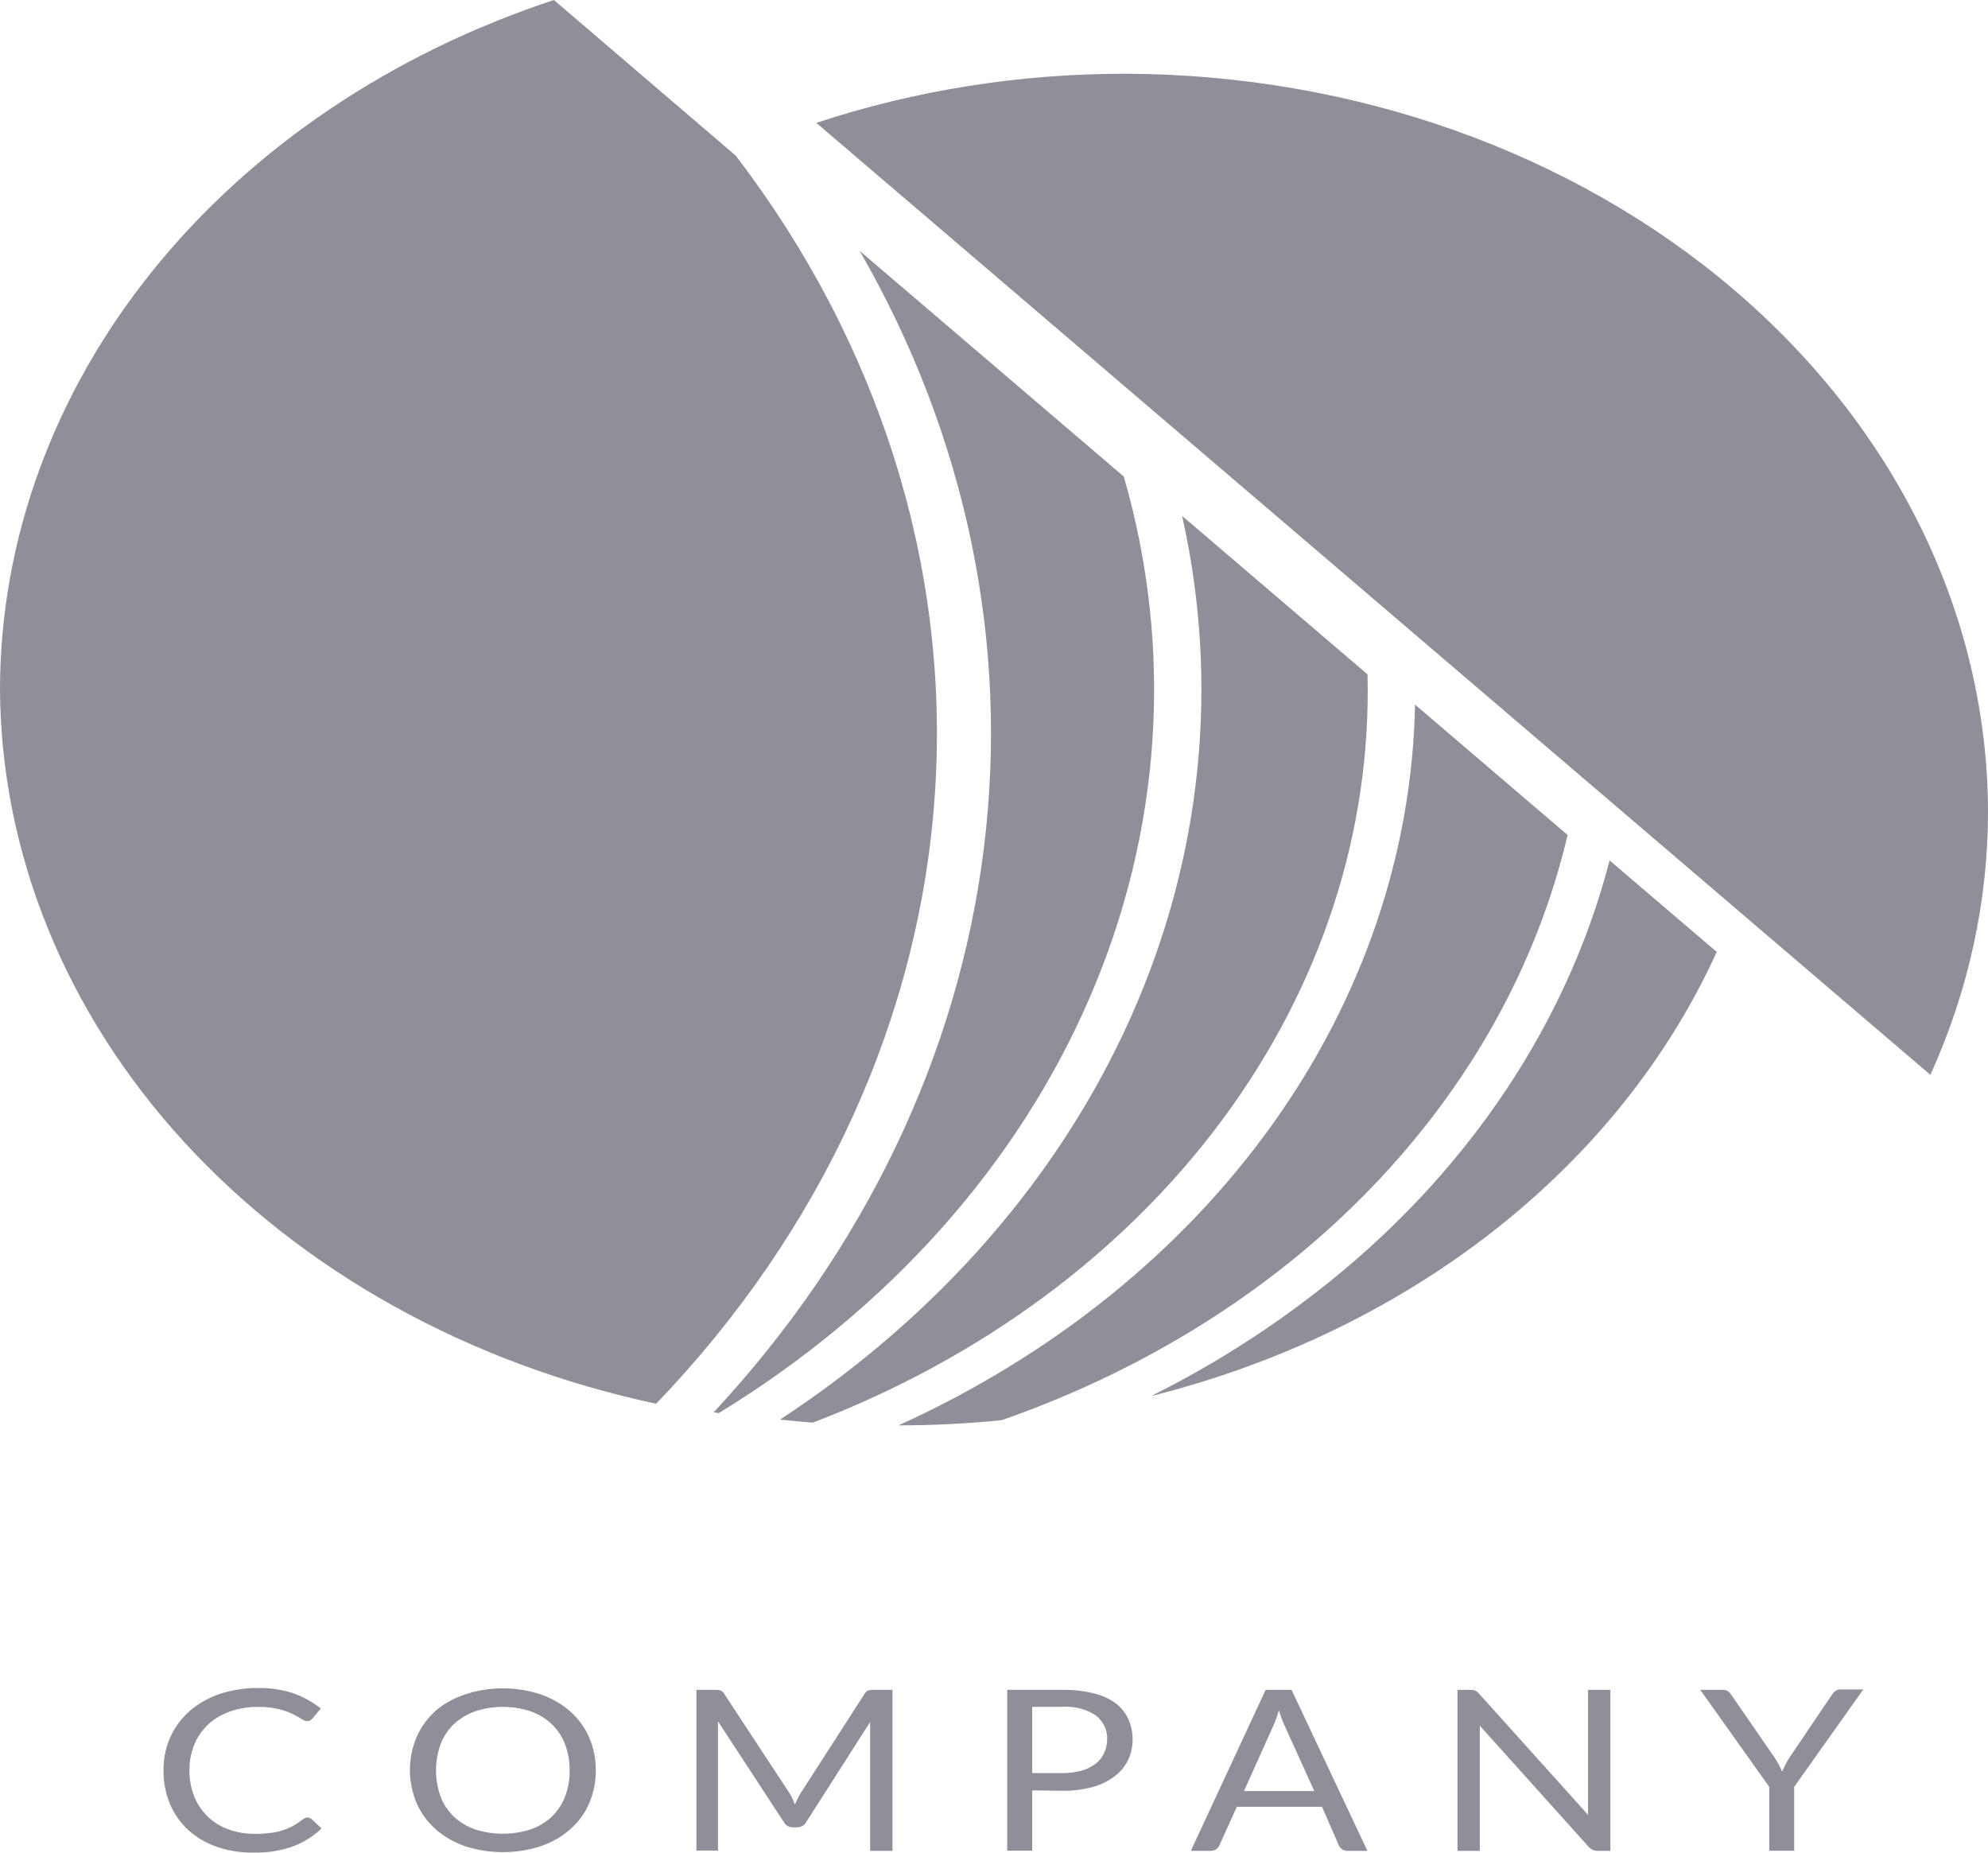
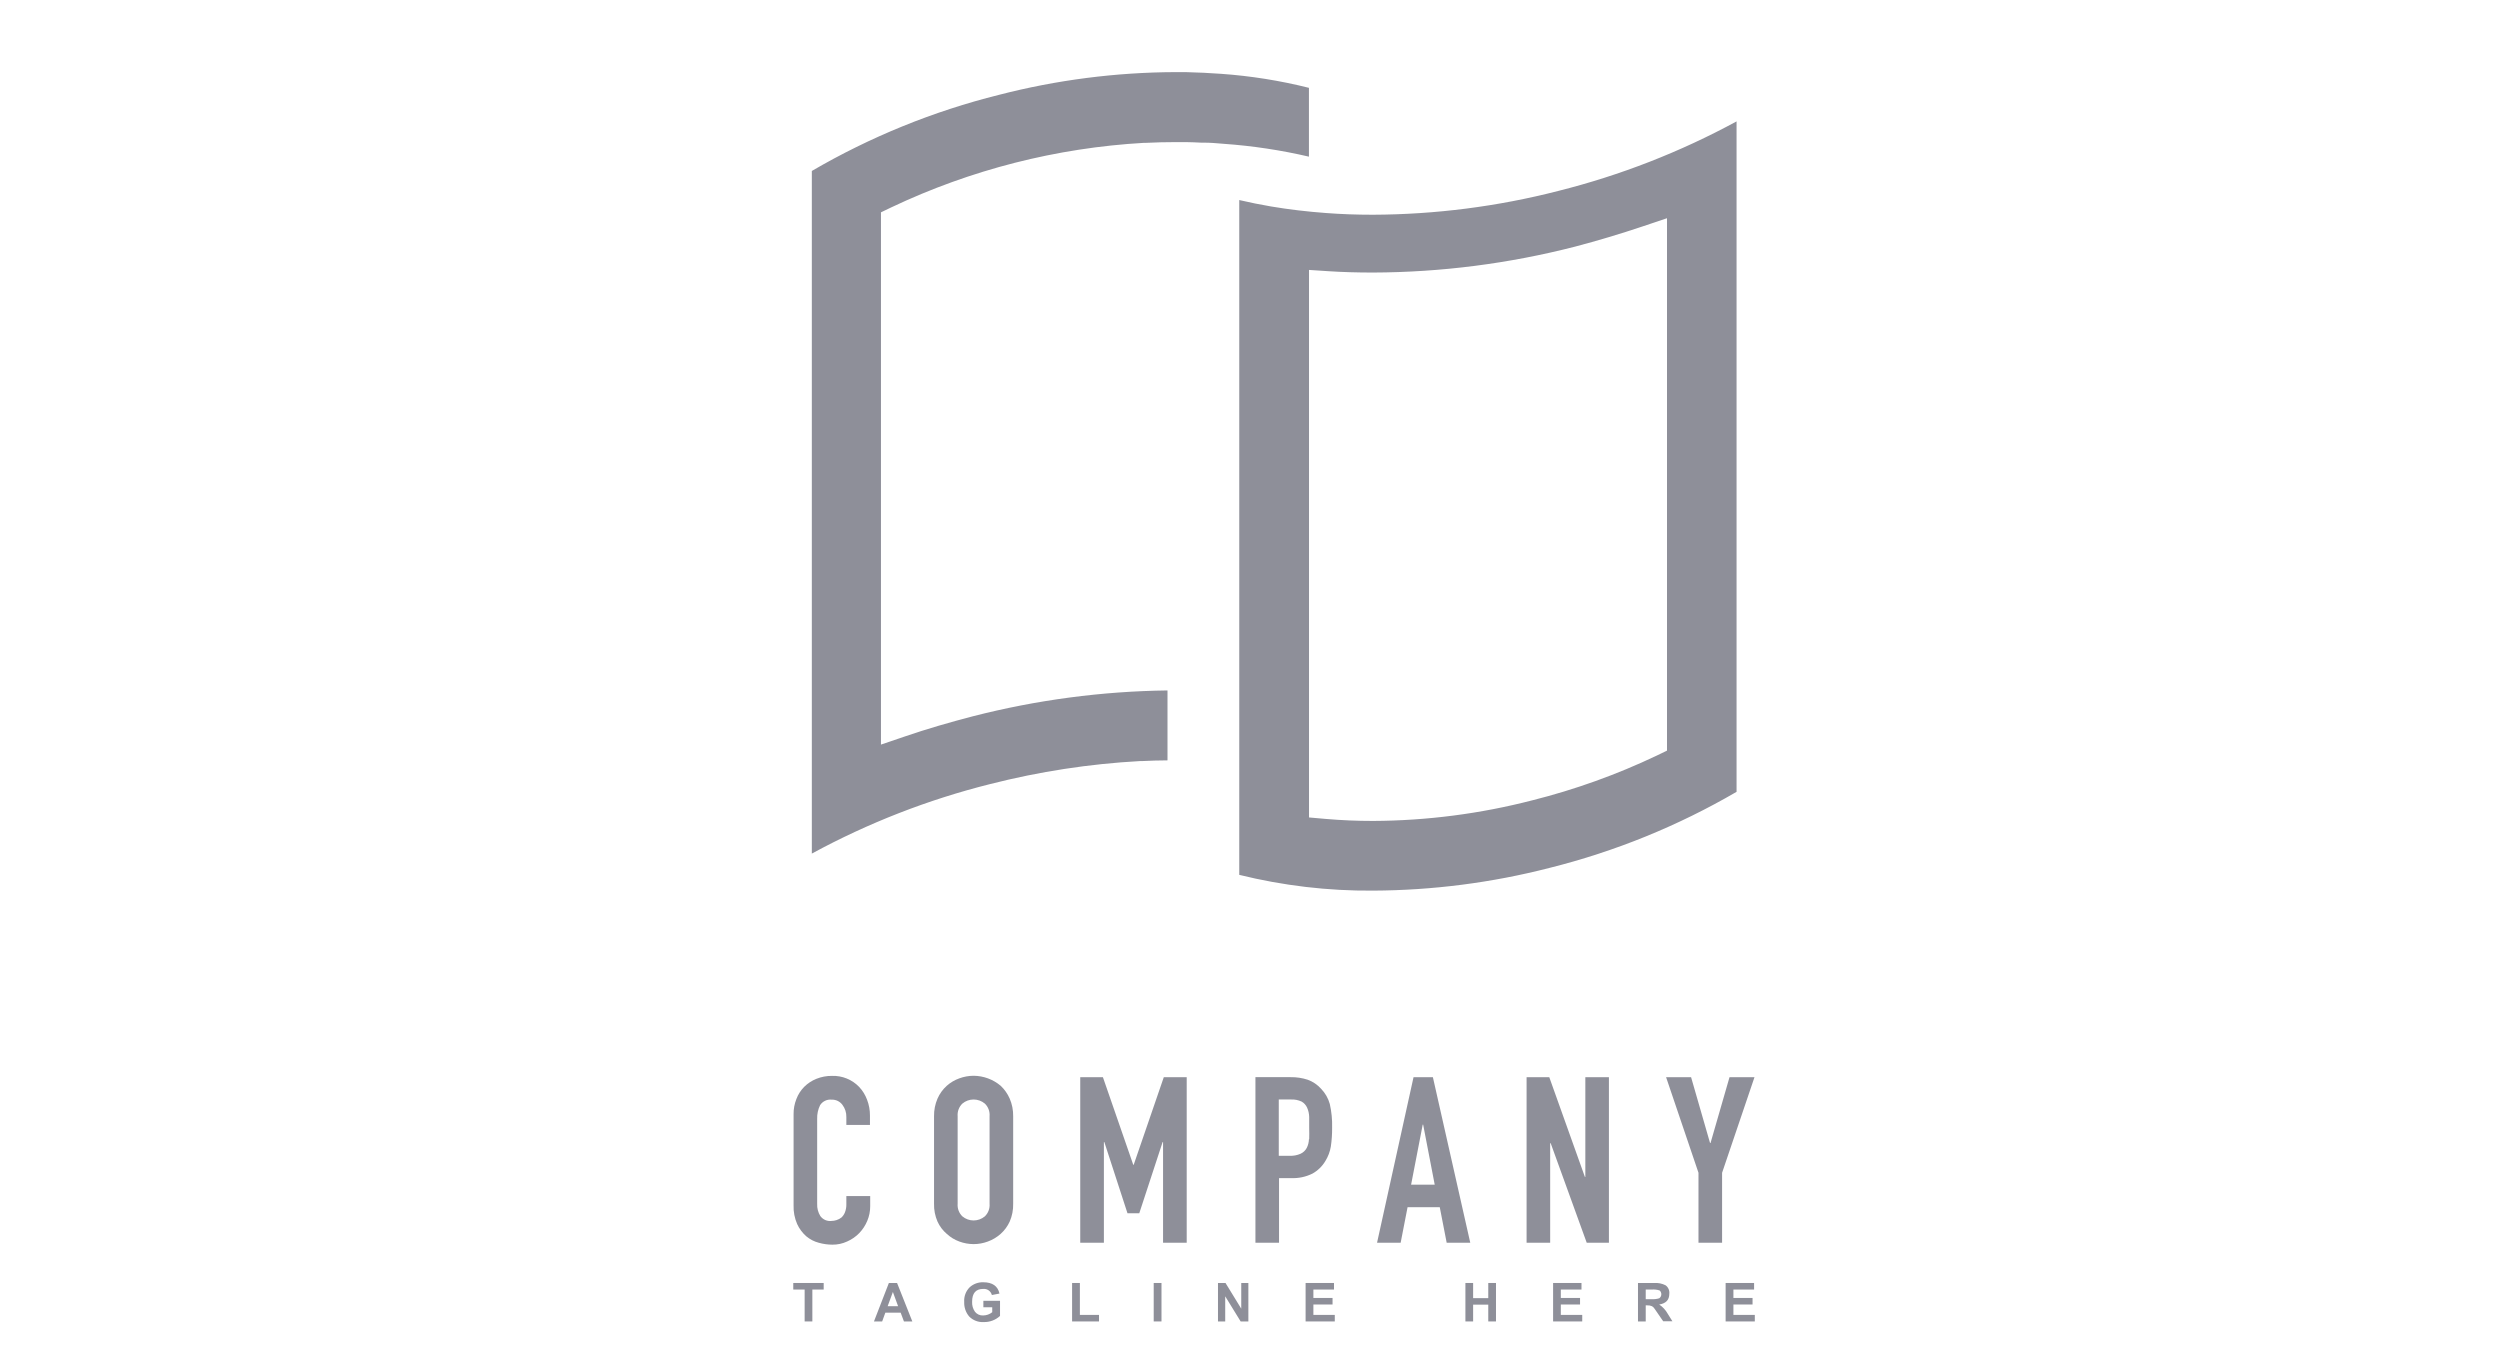
- <svg xmlns="http://www.w3.org/2000/svg" width="44" height="41" viewBox="0 0 44 41" fill="none">
-   <path d="M6.81 40.223C6.826 40.224 6.842 40.227 6.856 40.232C6.871 40.238 6.884 40.246 6.895 40.256L7.116 40.464C6.945 40.632 6.733 40.766 6.495 40.858C6.217 40.958 5.917 41.006 5.615 40.999C5.331 41.004 5.049 40.959 4.786 40.867C4.55 40.783 4.337 40.656 4.163 40.495C3.985 40.328 3.848 40.132 3.76 39.919C3.663 39.682 3.616 39.432 3.619 39.181C3.615 38.928 3.666 38.677 3.771 38.44C3.867 38.226 4.013 38.03 4.199 37.864C4.387 37.702 4.612 37.574 4.861 37.489C5.133 37.399 5.422 37.355 5.714 37.357C5.985 37.352 6.254 37.393 6.506 37.478C6.725 37.559 6.926 37.671 7.1 37.81L6.915 38.032C6.902 38.047 6.886 38.061 6.868 38.072C6.846 38.085 6.82 38.091 6.793 38.089C6.765 38.087 6.737 38.079 6.713 38.065L6.614 38.006L6.476 37.931C6.416 37.903 6.354 37.878 6.291 37.857C6.209 37.832 6.125 37.813 6.04 37.798C5.931 37.781 5.821 37.773 5.711 37.775C5.501 37.773 5.293 37.806 5.098 37.874C4.917 37.937 4.753 38.031 4.618 38.152C4.48 38.281 4.374 38.431 4.306 38.596C4.228 38.783 4.19 38.981 4.193 39.181C4.19 39.383 4.228 39.584 4.306 39.775C4.374 39.938 4.478 40.088 4.613 40.216C4.739 40.336 4.896 40.429 5.071 40.49C5.251 40.554 5.444 40.586 5.639 40.584C5.752 40.586 5.865 40.579 5.976 40.565C6.158 40.546 6.333 40.492 6.487 40.407C6.564 40.364 6.637 40.315 6.705 40.261C6.733 40.238 6.771 40.224 6.81 40.223Z" fill="#8E8F99" />
-   <path d="M13.186 39.18C13.19 39.431 13.139 39.679 13.037 39.914C12.947 40.127 12.805 40.321 12.621 40.483C12.437 40.646 12.215 40.773 11.969 40.857C11.428 41.033 10.831 41.033 10.291 40.857C10.046 40.772 9.825 40.644 9.642 40.482C9.458 40.317 9.315 40.121 9.222 39.907C9.023 39.432 9.023 38.912 9.222 38.437C9.316 38.223 9.459 38.027 9.642 37.859C9.827 37.702 10.048 37.58 10.291 37.499C10.83 37.319 11.429 37.319 11.969 37.499C12.214 37.584 12.436 37.711 12.62 37.874C12.802 38.038 12.944 38.231 13.037 38.442C13.139 38.678 13.19 38.928 13.186 39.18ZM12.607 39.18C12.611 38.98 12.575 38.781 12.502 38.591C12.44 38.428 12.339 38.278 12.206 38.15C12.077 38.028 11.917 37.933 11.74 37.871C11.347 37.742 10.912 37.742 10.52 37.871C10.342 37.933 10.183 38.028 10.053 38.15C9.918 38.277 9.817 38.427 9.755 38.591C9.615 38.975 9.615 39.386 9.755 39.77C9.817 39.933 9.919 40.083 10.053 40.211C10.183 40.331 10.342 40.426 10.52 40.487C10.913 40.613 11.346 40.613 11.74 40.487C11.917 40.426 12.077 40.331 12.206 40.211C12.339 40.083 12.439 39.932 12.502 39.77C12.576 39.58 12.611 39.38 12.607 39.18Z" fill="#8E8F99" />
-   <path d="M17.537 39.799L17.594 39.931C17.616 39.884 17.636 39.841 17.658 39.799C17.679 39.754 17.703 39.711 17.73 39.669L19.14 37.478C19.168 37.44 19.193 37.417 19.22 37.41C19.258 37.4 19.297 37.396 19.336 37.398H19.753V40.961H19.259V38.341C19.259 38.308 19.259 38.27 19.259 38.23C19.256 38.19 19.256 38.149 19.259 38.108L17.84 40.329C17.822 40.363 17.793 40.391 17.757 40.41C17.721 40.43 17.679 40.44 17.636 40.44H17.556C17.513 40.441 17.471 40.431 17.434 40.411C17.398 40.391 17.369 40.363 17.352 40.329L15.891 38.094C15.891 38.136 15.891 38.179 15.891 38.221C15.891 38.264 15.891 38.301 15.891 38.334V40.954H15.414V37.398H15.831C15.87 37.396 15.909 37.4 15.947 37.41C15.981 37.424 16.008 37.448 16.024 37.478L17.465 39.671C17.493 39.712 17.517 39.755 17.537 39.799Z" fill="#8E8F99" />
-   <path d="M22.845 39.622V40.956H22.293V37.398H23.524C23.756 37.394 23.988 37.42 24.211 37.476C24.39 37.519 24.555 37.594 24.697 37.697C24.82 37.794 24.914 37.913 24.973 38.046C25.038 38.191 25.07 38.346 25.067 38.502C25.069 38.658 25.034 38.812 24.965 38.957C24.898 39.093 24.796 39.215 24.666 39.313C24.525 39.42 24.358 39.5 24.178 39.549C23.963 39.607 23.738 39.635 23.513 39.631L22.845 39.622ZM22.845 39.24H23.513C23.658 39.241 23.802 39.223 23.941 39.185C24.055 39.153 24.16 39.1 24.25 39.032C24.333 38.967 24.397 38.886 24.437 38.796C24.483 38.701 24.505 38.599 24.504 38.497C24.51 38.398 24.491 38.299 24.448 38.207C24.405 38.115 24.34 38.032 24.255 37.964C24.044 37.823 23.779 37.755 23.513 37.773H22.845V39.24Z" fill="#8E8F99" />
-   <path d="M30.265 40.961H29.828C29.785 40.963 29.742 40.951 29.707 40.928C29.676 40.906 29.651 40.878 29.635 40.846L29.26 39.985H27.374L26.985 40.846C26.971 40.877 26.947 40.905 26.916 40.926C26.881 40.95 26.837 40.963 26.792 40.961H26.356L28.012 37.398H28.586L30.265 40.961ZM27.532 39.638H29.089L28.432 38.188C28.381 38.078 28.34 37.967 28.307 37.853L28.244 38.039C28.225 38.096 28.203 38.148 28.183 38.19L27.532 39.638Z" fill="#8E8F99" />
-   <path d="M32.65 37.414C32.682 37.429 32.711 37.451 32.732 37.478L35.148 40.164C35.148 40.122 35.148 40.079 35.148 40.039C35.148 39.999 35.148 39.959 35.148 39.921V37.398H35.642V40.961H35.366C35.327 40.962 35.288 40.955 35.252 40.94C35.218 40.923 35.188 40.901 35.164 40.874L32.752 38.19C32.754 38.231 32.754 38.272 32.752 38.313C32.752 38.353 32.752 38.388 32.752 38.421V40.961H32.258V37.398H32.55C32.584 37.397 32.618 37.402 32.65 37.414Z" fill="#8E8F99" />
-   <path d="M39.71 39.544V40.959H39.158V39.544L37.632 37.398H38.126C38.169 37.395 38.211 37.406 38.245 37.428C38.275 37.451 38.3 37.478 38.319 37.508L39.274 38.893C39.313 38.952 39.346 39.006 39.374 39.058C39.401 39.11 39.423 39.159 39.443 39.209L39.514 39.056C39.541 38.999 39.573 38.945 39.608 38.893L40.55 37.499C40.569 37.471 40.593 37.446 40.621 37.423C40.654 37.399 40.697 37.386 40.74 37.388H41.24L39.71 39.544Z" fill="#8E8F99" />
-   <path d="M17.263 31.417C17.503 31.443 17.746 31.464 17.992 31.483C21.716 30.059 24.867 27.73 27.051 24.784C29.234 21.839 30.353 18.41 30.267 14.924L26.163 11.417C26.997 15.128 26.607 18.964 25.035 22.496C23.463 26.028 20.772 29.117 17.263 31.417Z" fill="#8E8F99" />
-   <path d="M15.797 31.254L15.908 31.273C19.658 28.981 22.517 25.781 24.115 22.086C25.713 18.391 25.978 14.372 24.873 10.547L19.027 5.552C21.392 9.658 22.344 14.253 21.772 18.803C21.2 23.353 19.128 27.671 15.797 31.254Z" fill="#8E8F99" />
-   <path d="M35.625 19.042C34.632 22.872 32.219 26.326 28.746 28.891C27.732 29.644 26.638 30.316 25.478 30.896C28.306 30.186 30.906 28.93 33.076 27.226C35.246 25.521 36.93 23.414 37.996 21.066L35.625 19.042Z" fill="#8E8F99" />
-   <path d="M34.695 18.478L31.319 15.594C31.254 18.883 30.16 22.096 28.15 24.901C26.14 27.706 23.287 30 19.888 31.544H19.905C20.662 31.544 21.419 31.505 22.171 31.429C25.348 30.321 28.154 28.559 30.339 26.299C32.524 24.039 34.021 21.352 34.695 18.478Z" fill="#8E8F99" />
-   <path d="M16.286 3.446L12.259 0C8.658 1.189 5.562 3.278 3.375 5.996C1.187 8.713 0.011 11.931 0 15.229H0C0.013 18.872 1.449 22.409 4.079 25.277C6.71 28.145 10.384 30.182 14.522 31.066C18.216 27.221 20.379 22.469 20.696 17.502C21.013 12.535 19.468 7.611 16.286 3.446Z" fill="#8E8F99" />
-   <path d="M44 17.948C43.985 13.624 41.969 9.482 38.391 6.425C34.813 3.368 29.964 1.645 24.904 1.632C22.566 1.63 20.247 1.999 18.067 2.719L42.725 23.787C43.569 21.925 44.002 19.945 44 17.948Z" fill="#8E8F99" />
+ <svg xmlns="http://www.w3.org/2000/svg" width="104" height="56" viewBox="0 0 104 56" fill="none">
+   <path fill-rule="evenodd" clip-rule="evenodd" d="M50.114 5.935H49.977C49.767 5.922 49.557 5.917 49.347 5.912H49.347H49.327H48.892C48.495 5.912 48.09 5.922 47.688 5.942C47.657 5.94 47.627 5.94 47.597 5.942C43.952 6.149 40.382 7.06 37.081 8.625L36.648 8.833V30.975L37.66 30.631C38.548 30.326 39.494 30.052 40.473 29.797C43.119 29.118 45.837 28.757 48.568 28.722V31.631C48.206 31.633 47.855 31.643 47.503 31.661H47.419C45.318 31.776 43.232 32.097 41.191 32.617C38.607 33.264 36.114 34.236 33.772 35.509V7.112C36.205 5.693 38.825 4.627 41.556 3.946C43.953 3.327 46.417 3.009 48.892 3H49.319C49.83 3.013 50.329 3.036 50.797 3.071C52.03 3.158 53.253 3.353 54.452 3.654V6.517C53.287 6.246 52.103 6.067 50.91 5.983C50.886 5.981 50.862 5.979 50.838 5.977C50.591 5.956 50.344 5.935 50.114 5.935ZM55.153 8.861C55.788 8.91 56.446 8.933 57.111 8.933C59.712 8.923 62.303 8.591 64.824 7.943C67.407 7.294 69.899 6.322 72.241 5.05V32.94C69.807 34.358 67.185 35.424 64.455 36.106C62.057 36.723 59.593 37.039 57.118 37.05C55.243 37.065 53.374 36.844 51.553 36.394V8.322C51.983 8.421 52.426 8.513 52.876 8.589C53.615 8.714 54.394 8.805 55.153 8.861ZM69.347 9.078L68.335 9.418C67.404 9.731 66.466 10.011 65.522 10.26C62.775 10.966 59.951 11.328 57.116 11.338C56.456 11.338 55.849 11.32 55.262 11.282L54.455 11.229V31.318V34.006L55.148 34.067C55.79 34.123 56.453 34.151 57.121 34.151C59.354 34.141 61.578 33.853 63.741 33.294C65.522 32.847 67.255 32.224 68.915 31.435L69.347 31.226V9.078Z" fill="#8E8F99" />
+   <path d="M35.737 45.212C35.592 45.062 35.416 44.943 35.222 44.865C35.028 44.786 34.82 44.75 34.611 44.757C34.389 44.754 34.168 44.796 33.961 44.879C33.772 44.955 33.6 45.068 33.455 45.212C33.312 45.357 33.201 45.53 33.129 45.721C33.05 45.921 33.01 46.134 33.013 46.349V50.143C33.004 50.41 33.055 50.676 33.162 50.921C33.251 51.116 33.381 51.289 33.541 51.43C33.693 51.557 33.871 51.65 34.062 51.699C34.247 51.751 34.438 51.778 34.629 51.778C34.84 51.78 35.05 51.735 35.241 51.646C35.431 51.563 35.603 51.444 35.747 51.295C35.888 51.148 36.001 50.975 36.079 50.786C36.16 50.595 36.201 50.389 36.2 50.181V49.757H35.208V50.095C35.211 50.21 35.192 50.325 35.15 50.433C35.118 50.514 35.069 50.587 35.006 50.647C34.945 50.696 34.874 50.733 34.799 50.756C34.732 50.778 34.662 50.79 34.591 50.791C34.503 50.802 34.413 50.788 34.331 50.753C34.249 50.717 34.179 50.66 34.126 50.588C34.032 50.436 33.986 50.258 33.994 50.08V46.542C33.988 46.346 34.03 46.151 34.116 45.975C34.167 45.895 34.24 45.831 34.326 45.791C34.412 45.75 34.507 45.735 34.601 45.746C34.687 45.743 34.772 45.761 34.849 45.798C34.926 45.836 34.993 45.891 35.044 45.96C35.155 46.106 35.213 46.285 35.208 46.469V46.797H36.19V46.41C36.192 46.183 36.151 45.958 36.069 45.746C35.995 45.548 35.883 45.366 35.737 45.212Z" fill="#8E8F99" />
+   <path d="M41.629 45.169C41.313 44.902 40.914 44.755 40.501 44.752C40.299 44.753 40.098 44.789 39.909 44.859C39.716 44.928 39.538 45.033 39.385 45.169C39.221 45.317 39.09 45.498 39.001 45.701C38.901 45.932 38.852 46.183 38.856 46.435V50.074C38.849 50.33 38.899 50.585 39.001 50.819C39.09 51.015 39.221 51.189 39.385 51.328C39.537 51.469 39.715 51.578 39.909 51.648C40.098 51.718 40.299 51.754 40.501 51.755C40.703 51.755 40.903 51.719 41.093 51.648C41.29 51.577 41.472 51.468 41.629 51.328C41.787 51.186 41.914 51.013 42.003 50.819C42.105 50.585 42.154 50.33 42.148 50.074V46.435C42.152 46.183 42.103 45.932 42.003 45.701C41.915 45.5 41.788 45.319 41.629 45.169ZM41.166 50.074C41.174 50.171 41.161 50.269 41.127 50.36C41.093 50.451 41.039 50.533 40.969 50.601C40.838 50.711 40.672 50.771 40.502 50.771C40.331 50.771 40.166 50.711 40.035 50.601C39.965 50.533 39.911 50.451 39.877 50.36C39.843 50.269 39.83 50.171 39.838 50.074V46.435C39.83 46.339 39.843 46.241 39.877 46.15C39.911 46.059 39.965 45.976 40.035 45.909C40.166 45.799 40.331 45.739 40.502 45.739C40.672 45.739 40.838 45.799 40.969 45.909C41.039 45.976 41.093 46.059 41.127 46.15C41.161 46.241 41.174 46.339 41.166 46.435V50.074Z" fill="#8E8F99" />
+   <path d="M49.367 51.699V44.811H48.414L47.161 48.457H47.144L45.881 44.811H44.938V51.699H45.922V47.509H45.94L46.903 50.471H47.394L48.365 47.509H48.383V51.699H49.367Z" fill="#8E8F99" />
+   <path d="M54.958 45.294C54.806 45.124 54.615 44.994 54.401 44.917C54.171 44.842 53.93 44.806 53.688 44.81H52.226V51.699H53.208V49.009H53.713C54.02 49.023 54.324 48.958 54.599 48.821C54.822 48.697 55.008 48.515 55.138 48.294C55.251 48.111 55.328 47.907 55.363 47.694C55.401 47.435 55.419 47.173 55.416 46.911C55.425 46.58 55.393 46.249 55.32 45.927C55.254 45.688 55.13 45.471 54.958 45.294ZM54.452 47.394C54.448 47.519 54.417 47.641 54.361 47.753C54.305 47.859 54.216 47.943 54.108 47.994C53.963 48.059 53.804 48.089 53.645 48.081H53.197V45.739H53.703C53.856 45.731 54.008 45.761 54.146 45.825C54.248 45.883 54.328 45.972 54.376 46.079C54.43 46.2 54.459 46.331 54.462 46.463C54.462 46.608 54.462 46.761 54.462 46.921C54.462 47.081 54.472 47.247 54.462 47.394H54.452Z" fill="#8E8F99" />
+   <path d="M59.608 44.811H58.803L57.285 51.699H58.267L58.555 50.219H59.894L60.182 51.699H61.163L59.608 44.811ZM58.702 49.281L59.185 46.784H59.203L59.684 49.281H58.702Z" fill="#8E8F99" />
+   <path d="M65.95 48.961H65.932L64.45 44.811H63.506V51.699H64.487V47.557H64.508L66.008 51.699H66.931V44.811H65.95V48.961Z" fill="#8E8F99" />
+   <path d="M71.948 44.811L71.158 47.549H71.138L70.349 44.811H69.309L70.657 48.788V51.699H71.639V48.788L72.987 44.811H71.948Z" fill="#8E8F99" />
+   <path d="M33 53.645H33.473V54.972H33.794V53.645H34.265V53.372H33V53.645Z" fill="#8E8F99" />
+   <path d="M36.977 53.372L36.357 54.972H36.698L36.83 54.608H37.468L37.604 54.972H37.953L37.318 53.372H36.977ZM36.926 54.339L37.144 53.746L37.361 54.339H36.926Z" fill="#8E8F99" />
+   <path d="M40.908 54.382H41.277V54.588C41.169 54.675 41.036 54.722 40.898 54.723C40.833 54.727 40.769 54.715 40.71 54.688C40.651 54.661 40.599 54.621 40.559 54.57C40.474 54.449 40.432 54.302 40.44 54.153C40.44 53.797 40.594 53.619 40.9 53.619C40.981 53.611 41.062 53.633 41.128 53.679C41.194 53.726 41.242 53.795 41.262 53.873L41.578 53.812C41.51 53.5 41.285 53.342 40.9 53.342C40.695 53.337 40.495 53.41 40.341 53.548C40.261 53.628 40.198 53.724 40.159 53.83C40.119 53.937 40.103 54.05 40.111 54.163C40.102 54.382 40.175 54.597 40.316 54.764C40.394 54.844 40.489 54.907 40.594 54.947C40.699 54.988 40.811 55.005 40.923 54.998C41.173 55.005 41.416 54.913 41.601 54.743V54.113H40.908V54.382Z" fill="#8E8F99" />
+   <path d="M44.923 53.372H44.599V54.972H45.719V54.7H44.923V53.372Z" fill="#8E8F99" />
+   <path d="M48.318 53.372H47.994V54.972H48.318V53.372Z" fill="#8E8F99" />
+   <path d="M51.636 54.441L50.981 53.372H50.668V54.972H50.969V53.927L51.611 54.972H51.932V53.372H51.636V54.441Z" fill="#8E8F99" />
+   <path d="M54.637 54.267H55.434V53.995H54.637V53.645H55.494V53.372H54.313V54.972H55.527V54.7H54.637V54.267Z" fill="#8E8F99" />
+   <path d="M61.912 54.003H61.282V53.372H60.961V54.972H61.282V54.273H61.912V54.972H62.233V53.372H61.912V54.003Z" fill="#8E8F99" />
+   <path d="M64.93 54.267H65.73V53.995H64.93V53.645H65.79V53.372H64.609V54.972H65.821V54.7H64.93V54.267Z" fill="#8E8F99" />
+   <path d="M69.023 54.268C69.302 54.224 69.443 54.077 69.443 53.823C69.451 53.755 69.441 53.686 69.413 53.623C69.386 53.56 69.342 53.506 69.286 53.467C69.141 53.394 68.98 53.361 68.818 53.373H68.14V54.972H68.462V54.303H68.525C68.593 54.299 68.662 54.311 68.725 54.339C68.772 54.368 68.811 54.408 68.839 54.456L69.188 54.964H69.572L69.377 54.652C69.291 54.497 69.17 54.366 69.023 54.268ZM68.699 54.046H68.462V53.645H68.715C68.825 53.636 68.936 53.649 69.041 53.683C69.064 53.703 69.083 53.729 69.095 53.758C69.107 53.787 69.113 53.818 69.111 53.849C69.11 53.88 69.101 53.911 69.087 53.938C69.072 53.966 69.051 53.99 69.026 54.008C68.92 54.041 68.81 54.053 68.699 54.046Z" fill="#8E8F99" />
+   <path d="M72.11 54.267H72.906V53.995H72.11V53.645H72.97V53.372H71.786V54.972H73V54.7H72.11V54.267Z" fill="#8E8F99" />
</svg>
